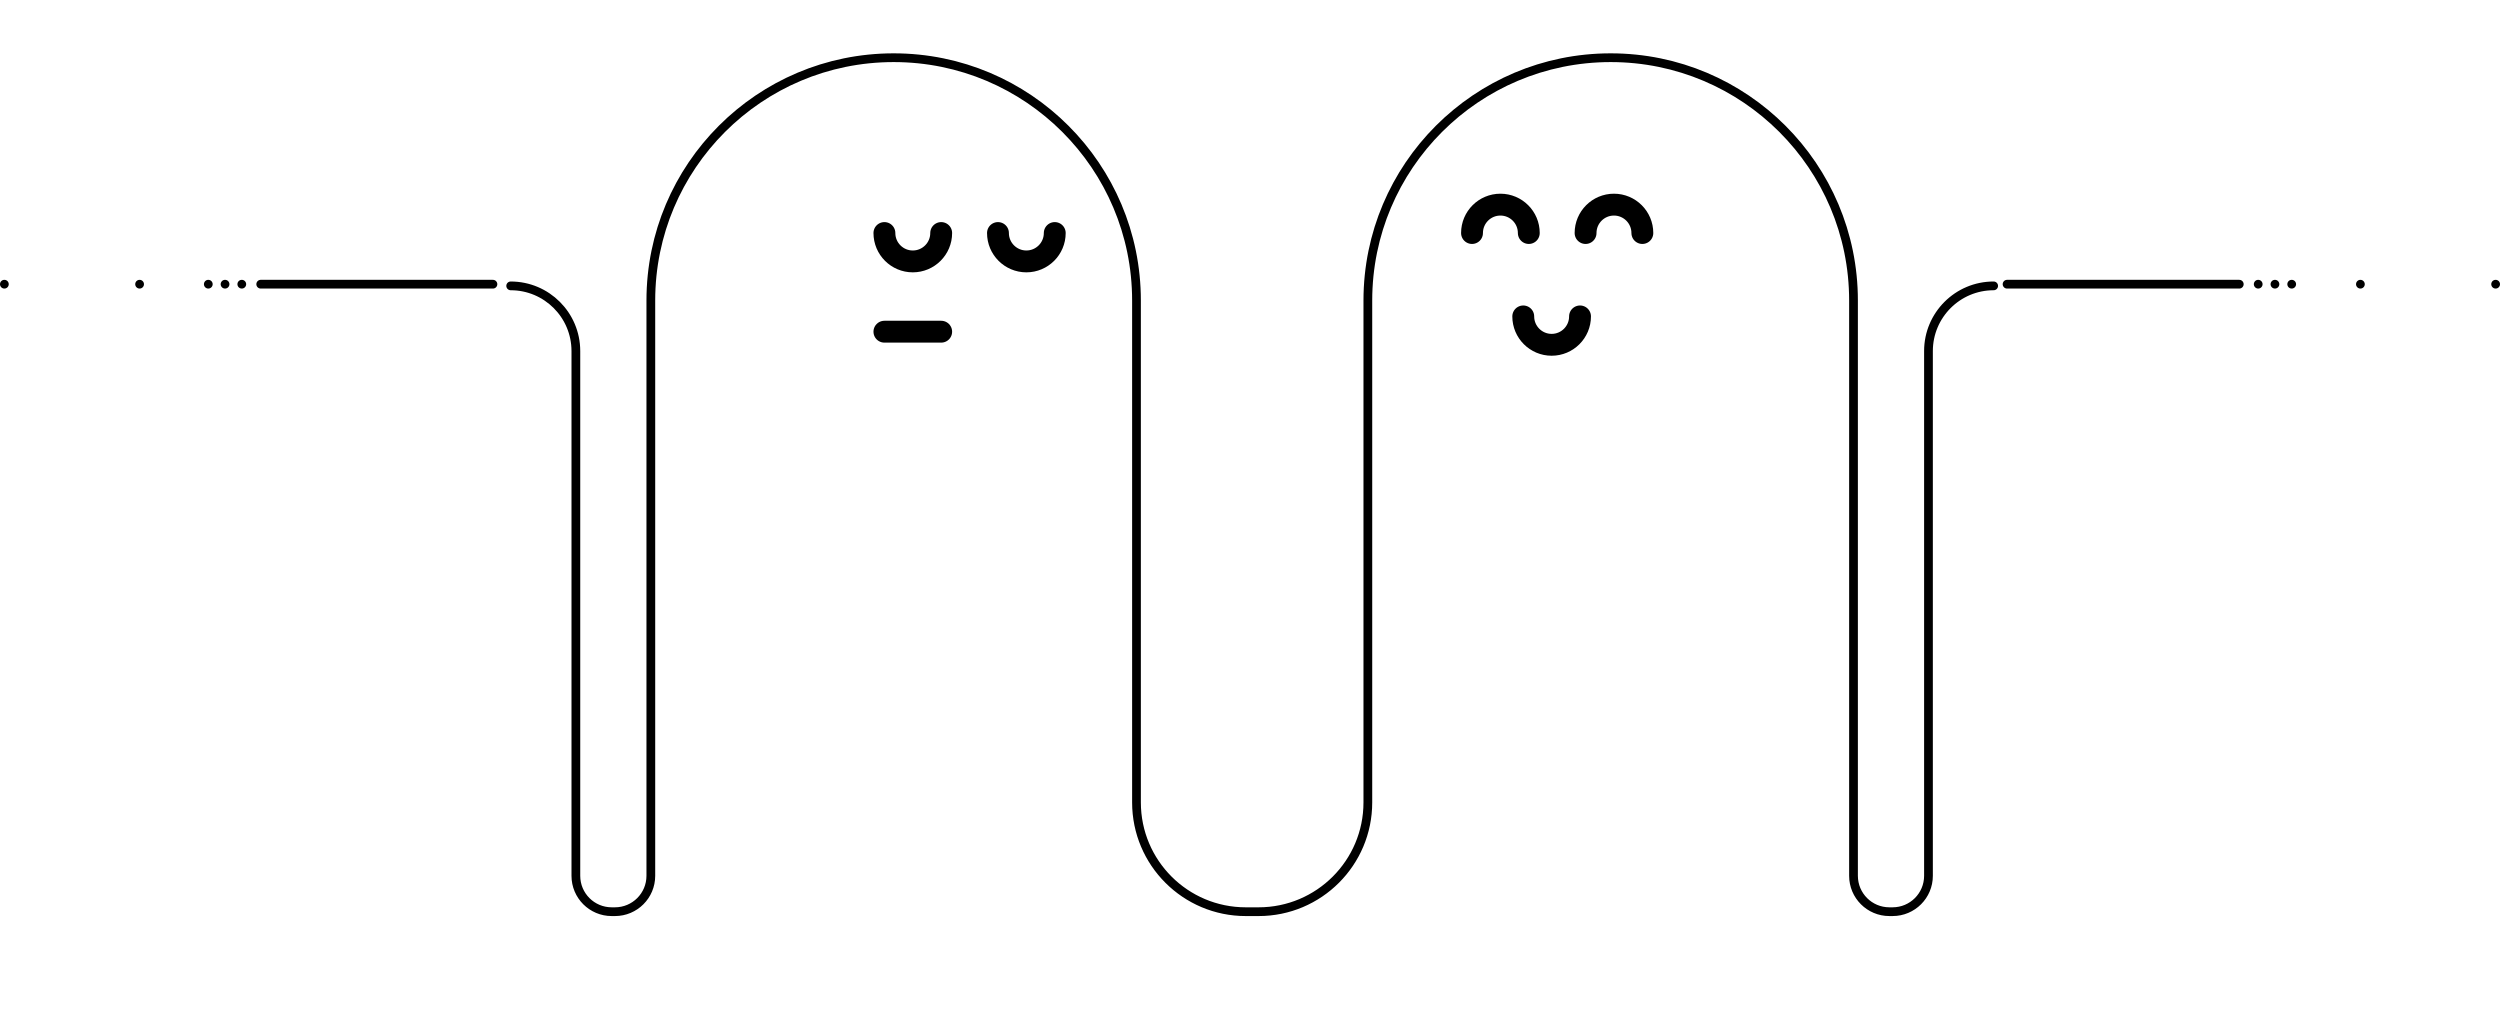
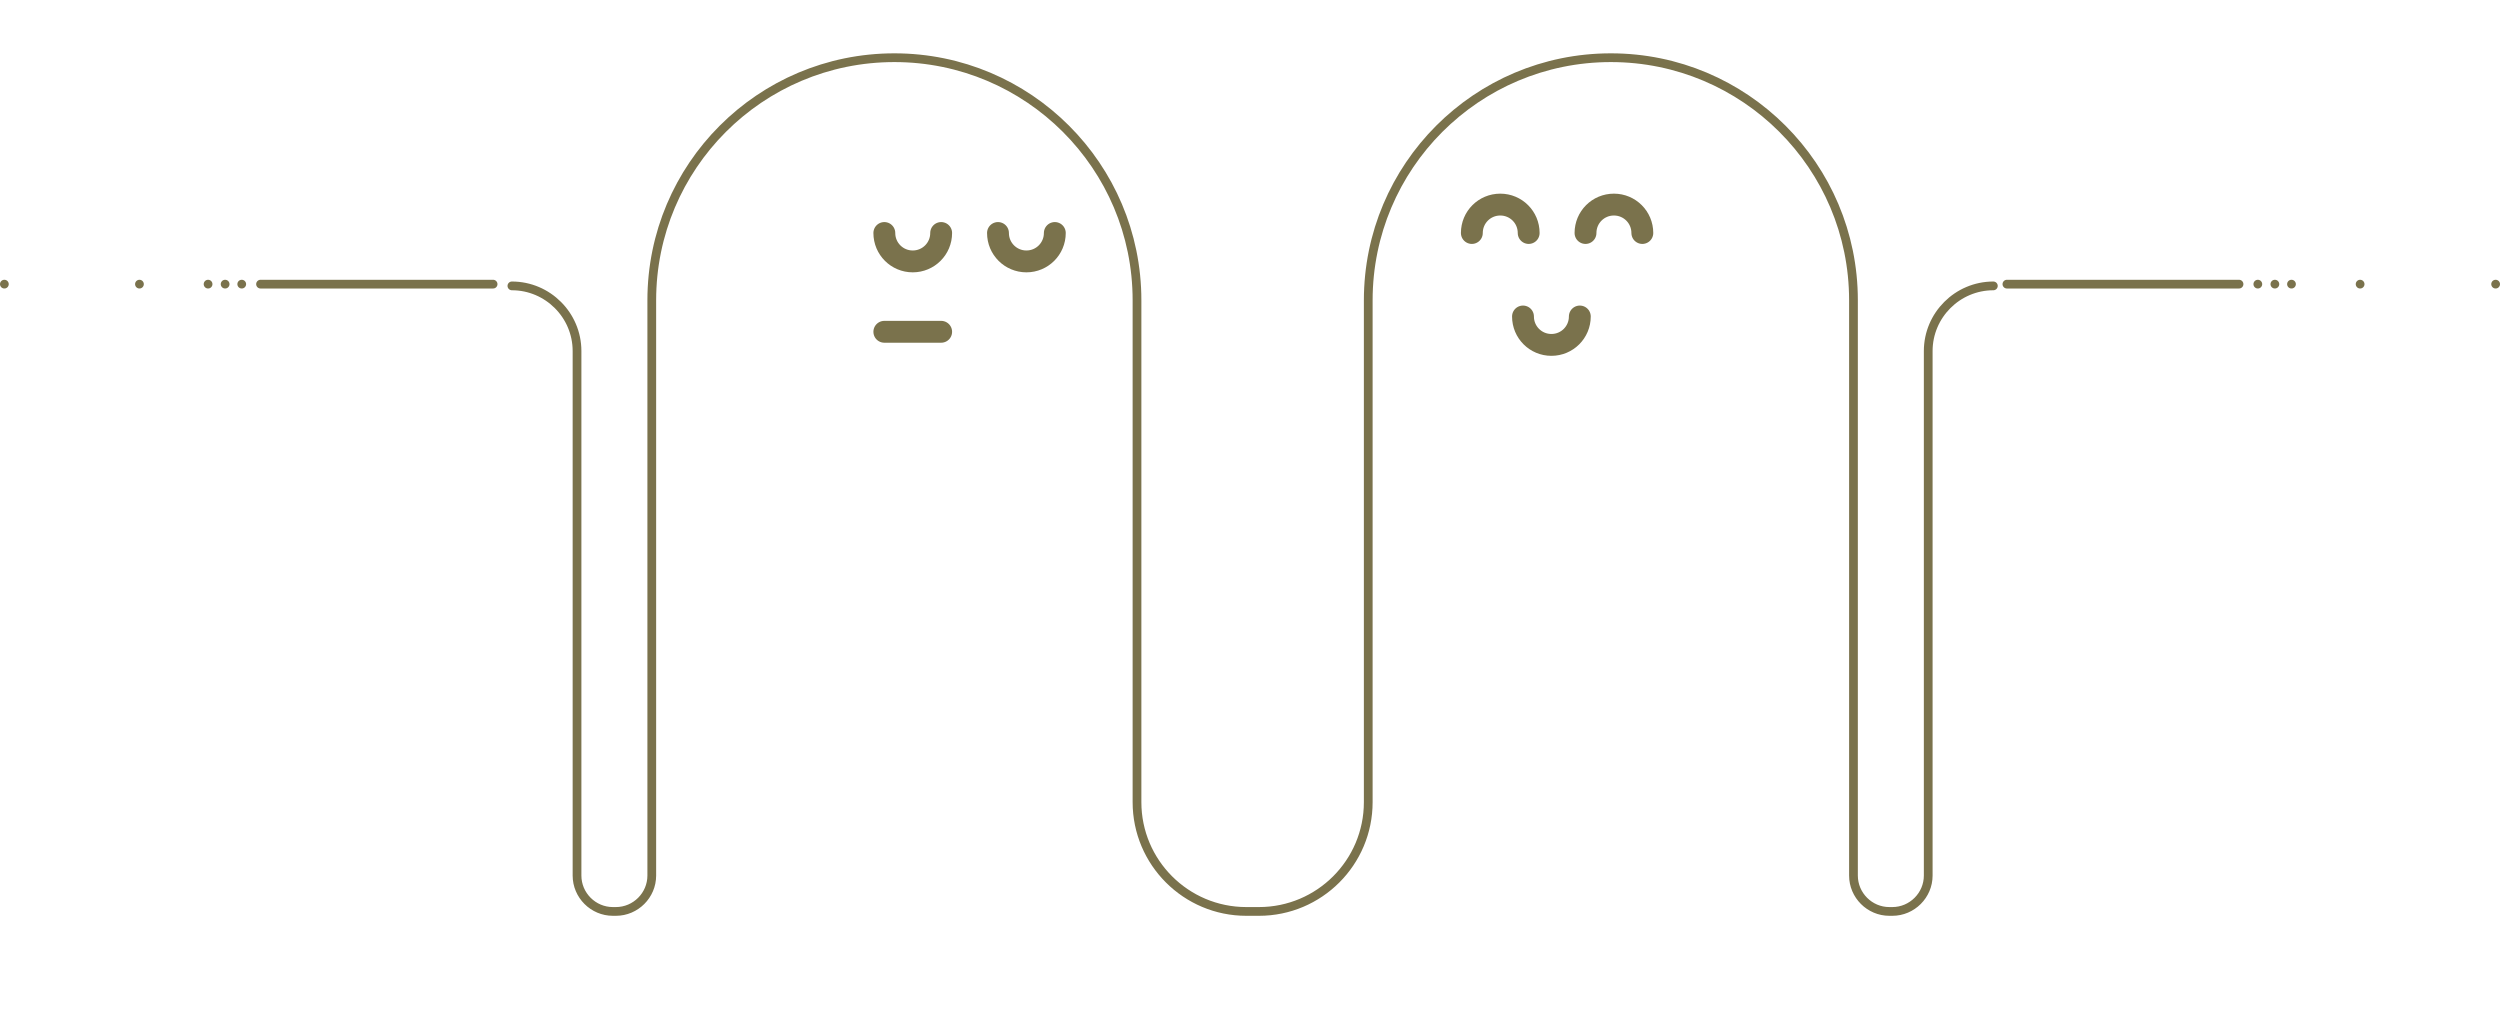
- <svg xmlns="http://www.w3.org/2000/svg" id="Layer_1" version="1.1" viewBox="0 0 571.852 231.435">
+ <svg xmlns="http://www.w3.org/2000/svg" id="Layer_1" version="1.1" viewBox="0 0 571.9 231.4">
  <defs>
    <style>
      .st0 {
        stroke-width: 2px;
      }

      .st0, .st1 {
        fill: none;
-         
-         stroke: #000000;
+         stroke: #7a724c;
        stroke-linecap: round;
        stroke-miterlimit: 10;
      }

      .st1 {
        stroke-width: 5px;
      }
    </style>
  </defs>
-   <g id="Layer_11" data-name="Layer_1">
-     <path class="st0" d="M456.032,65.39h0c-8.235,0-14.911,6.676-14.911,14.911v120.037c0,4.529-3.672,8.201-8.201,8.201h-.746c-4.529,0-8.201-3.672-8.201-8.201V68.745c0-30.677-24.868-55.545-55.545-55.545h0c-30.677,0-55.545,24.868-55.545,55.545v114.807c0,13.8-11.187,24.988-24.988,24.988h-2.945c-13.8,0-24.988-11.187-24.988-24.988v-114.807c0-30.677-24.868-55.545-55.545-55.545h0c-30.677,0-55.545,24.868-55.545,55.545v131.594c0,4.529-3.672,8.201-8.201,8.201h-.746c-4.529,0-8.201-3.672-8.201-8.201v-120.037c0-8.235-6.676-14.911-14.911-14.911h0" />
-     <path class="st1" d="M336.71,53.302c0-3.587,2.908-6.494,6.494-6.494s6.494,2.908,6.494,6.494" />
-     <path class="st1" d="M362.685,53.302c0-3.587,2.908-6.494,6.494-6.494s6.494,2.908,6.494,6.494" />
-     <path class="st1" d="M215.288,53.302c0,3.587-2.908,6.494-6.494,6.494s-6.494-2.908-6.494-6.494" />
-     <path class="st1" d="M241.264,53.302c0,3.587-2.908,6.494-6.494,6.494s-6.494-2.908-6.494-6.494" />
-     <path class="st1" d="M361.417,72.376c0,3.587-2.908,6.494-6.494,6.494s-6.494-2.908-6.494-6.494" />
-     <line class="st1" x1="202.3" y1="75.872" x2="215.288" y2="75.872" />
+   <g id="Layer_11">
+     <path class="st0" d="M456,65.4h0c-8.2,0-14.9,6.7-14.9,14.9v120c0,4.5-3.7,8.2-8.2,8.2h-.7c-4.5,0-8.2-3.7-8.2-8.2V68.7c0-30.7-24.9-55.5-55.5-55.5h0c-30.7,0-55.5,24.9-55.5,55.5v114.8c0,13.8-11.2,25-25,25h-2.9c-13.8,0-25-11.2-25-25v-114.8c0-30.7-24.9-55.5-55.5-55.5h0c-30.7,0-55.5,24.9-55.5,55.5v131.6c0,4.5-3.7,8.2-8.2,8.2h-.7c-4.5,0-8.2-3.7-8.2-8.2v-120c0-8.2-6.7-14.9-14.9-14.9h0" />
+     <path class="st1" d="M336.7,53.3c0-3.6,2.9-6.5,6.5-6.5s6.5,2.9,6.5,6.5" />
+     <path class="st1" d="M362.7,53.3c0-3.6,2.9-6.5,6.5-6.5s6.5,2.9,6.5,6.5" />
+     <path class="st1" d="M215.3,53.3c0,3.6-2.9,6.5-6.5,6.5s-6.5-2.9-6.5-6.5" />
+     <path class="st1" d="M241.3,53.3c0,3.6-2.9,6.5-6.5,6.5s-6.5-2.9-6.5-6.5" />
+     <path class="st1" d="M361.4,72.4c0,3.6-2.9,6.5-6.5,6.5s-6.5-2.9-6.5-6.5" />
+     <line class="st1" x1="202.3" y1="75.9" x2="215.3" y2="75.9" />
    <g>
-       <line class="st0" x1="512.214" y1="65.007" x2="459.097" y2="65.007" />
-       <line class="st0" x1="516.543" y1="65.007" x2="516.543" y2="65.007" />
-       <line class="st0" x1="520.374" y1="65.007" x2="520.374" y2="65.007" />
-       <line class="st0" x1="524.205" y1="65.007" x2="524.205" y2="65.007" />
-       <line class="st0" x1="539.919" y1="65.007" x2="539.919" y2="65.007" />
-       <line class="st0" x1="570.852" y1="65.007" x2="570.852" y2="65.007" />
+       <line class="st0" x1="512.2" y1="65" x2="459.1" y2="65" />
+       <line class="st0" x1="516.5" y1="65" x2="516.5" y2="65" />
+       <line class="st0" x1="520.4" y1="65" x2="520.4" y2="65" />
+       <line class="st0" x1="524.2" y1="65" x2="524.2" y2="65" />
+       <line class="st0" x1="539.9" y1="65" x2="539.9" y2="65" />
+       <line class="st0" x1="570.9" y1="65" x2="570.9" y2="65" />
    </g>
    <g>
-       <line class="st0" x1="59.637" y1="65.007" x2="112.754" y2="65.007" />
-       <line class="st0" x1="55.308" y1="65.007" x2="55.308" y2="65.007" />
-       <line class="st0" x1="51.477" y1="65.007" x2="51.477" y2="65.007" />
-       <line class="st0" x1="47.647" y1="65.007" x2="47.647" y2="65.007" />
-       <line class="st0" x1="31.932" y1="65.007" x2="31.932" y2="65.007" />
-       <line class="st0" x1="1" y1="65.007" x2="1" y2="65.007" />
+       <line class="st0" x1="59.6" y1="65" x2="112.8" y2="65" />
+       <line class="st0" x1="55.3" y1="65" x2="55.3" y2="65" />
+       <line class="st0" x1="51.5" y1="65" x2="51.5" y2="65" />
+       <line class="st0" x1="47.6" y1="65" x2="47.6" y2="65" />
+       <line class="st0" x1="31.9" y1="65" x2="31.9" y2="65" />
+       <line class="st0" x1="1" y1="65" x2="1" y2="65" />
    </g>
  </g>
</svg>
